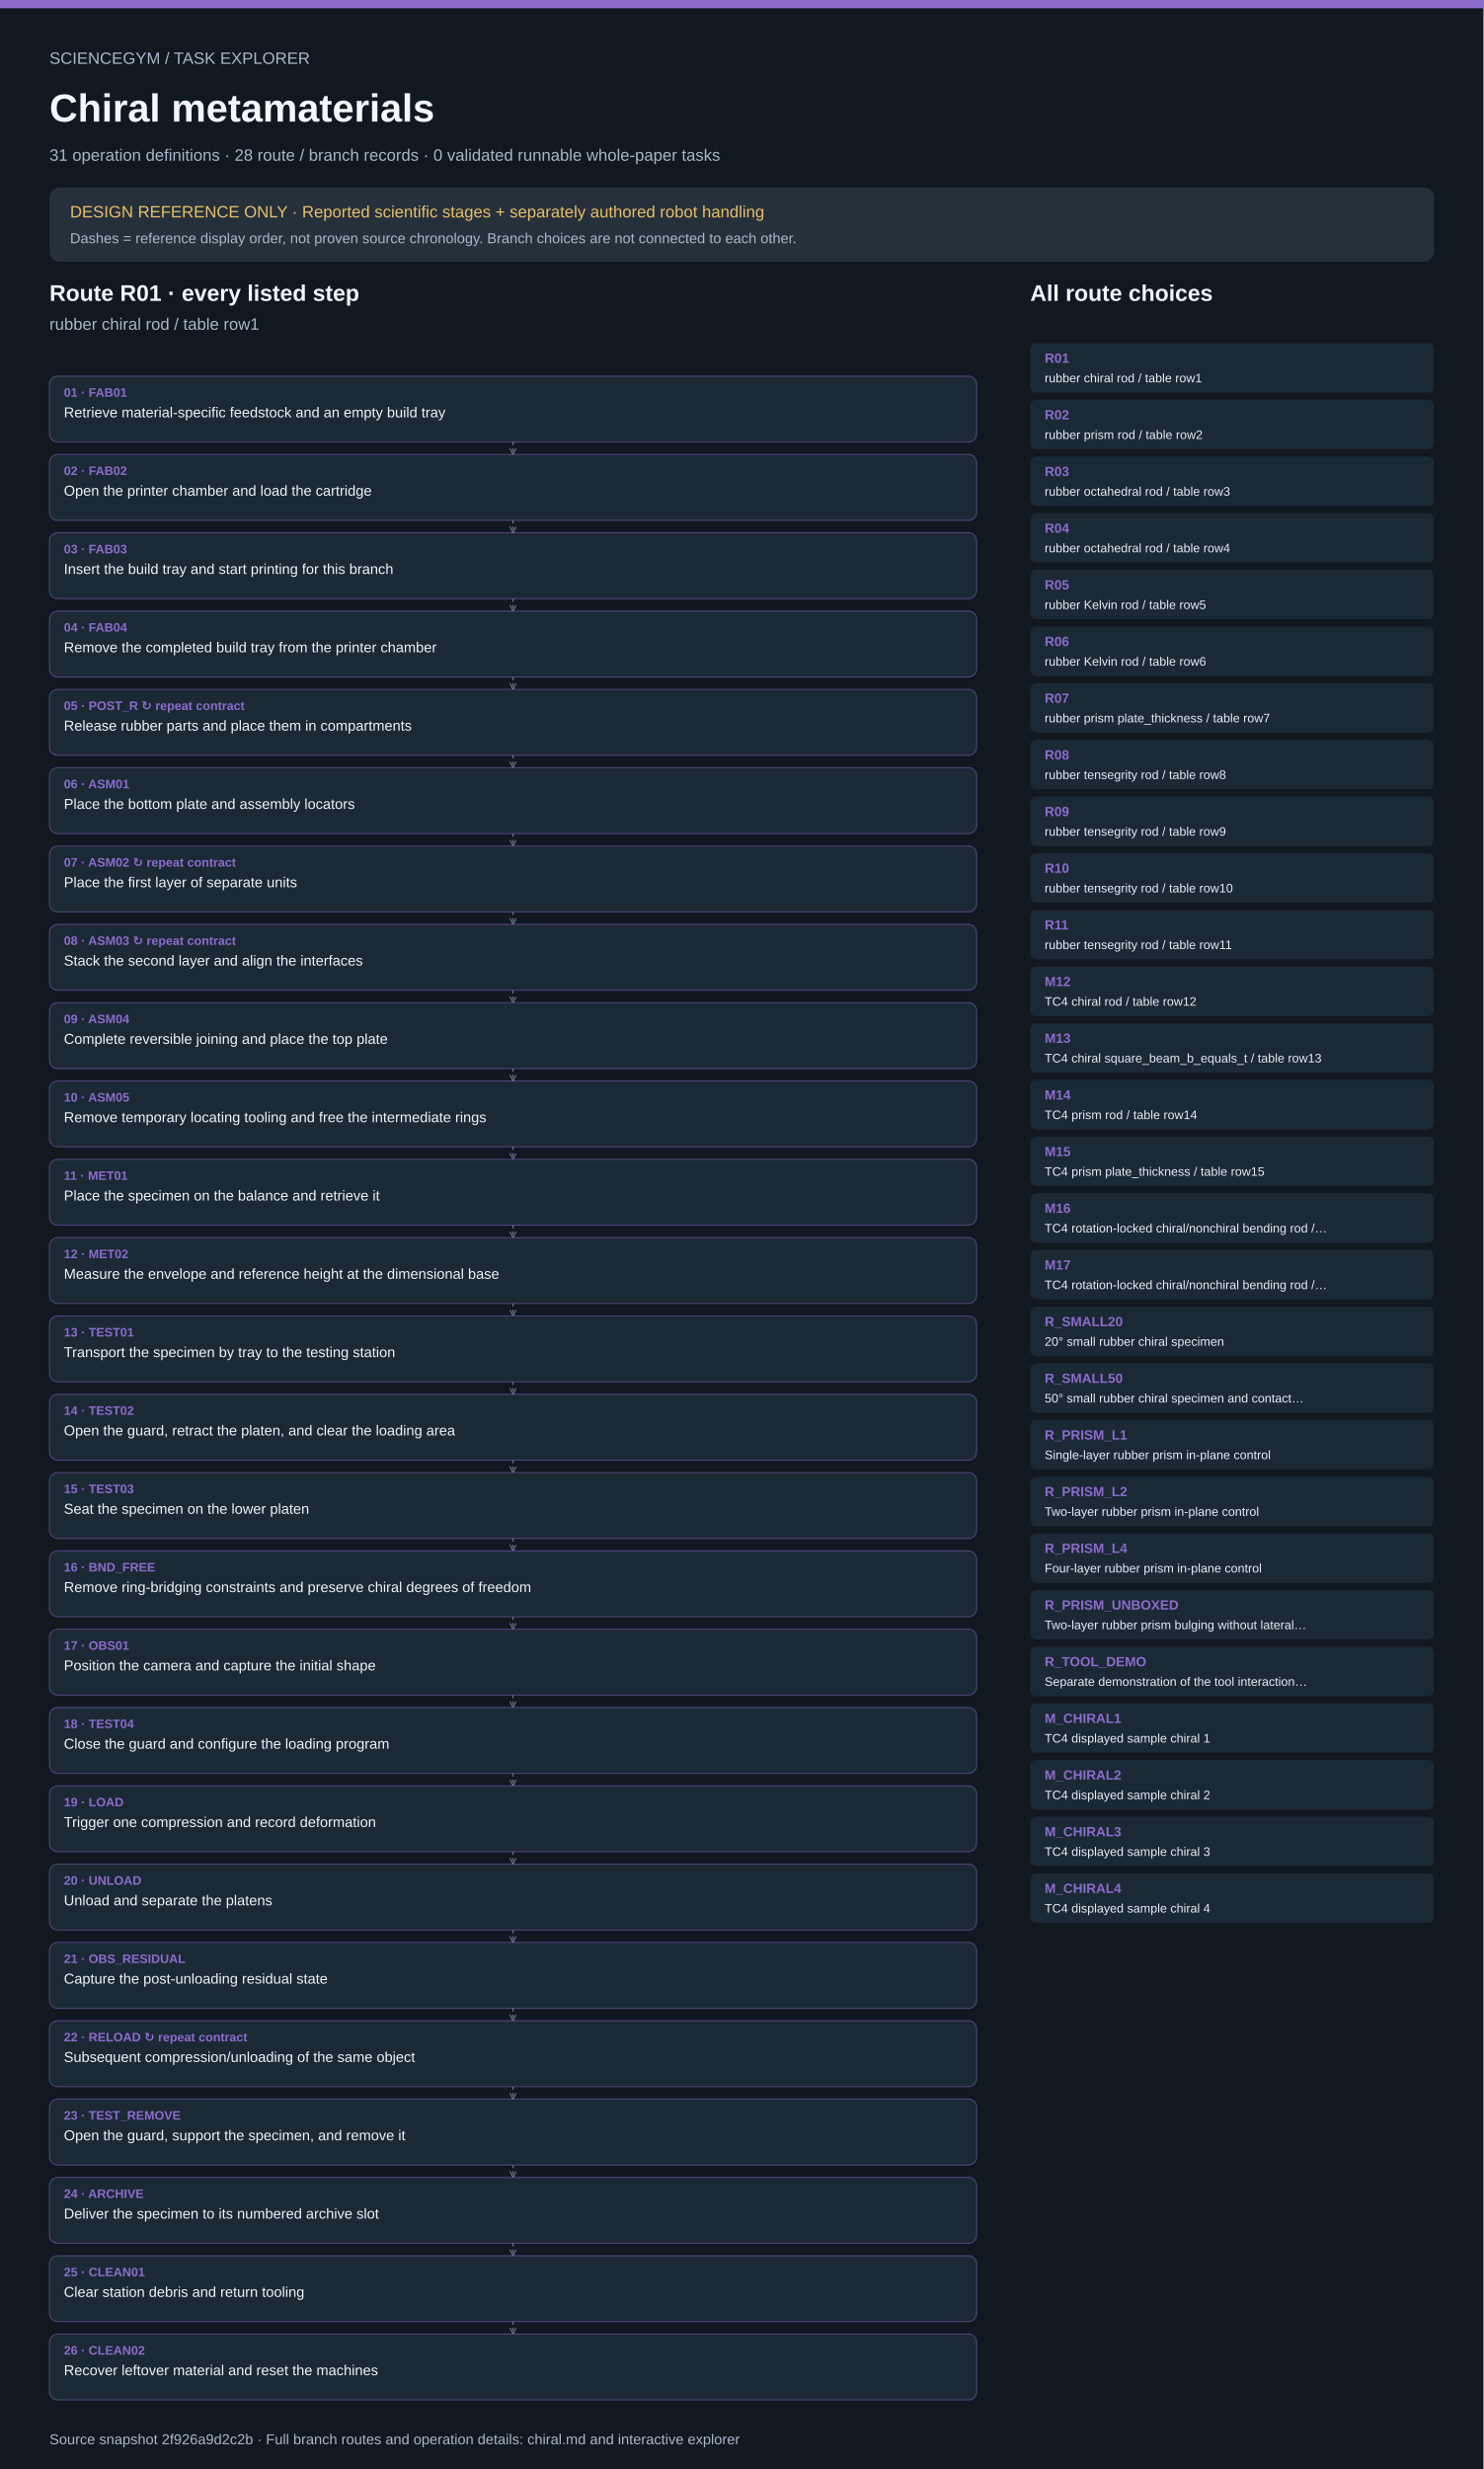
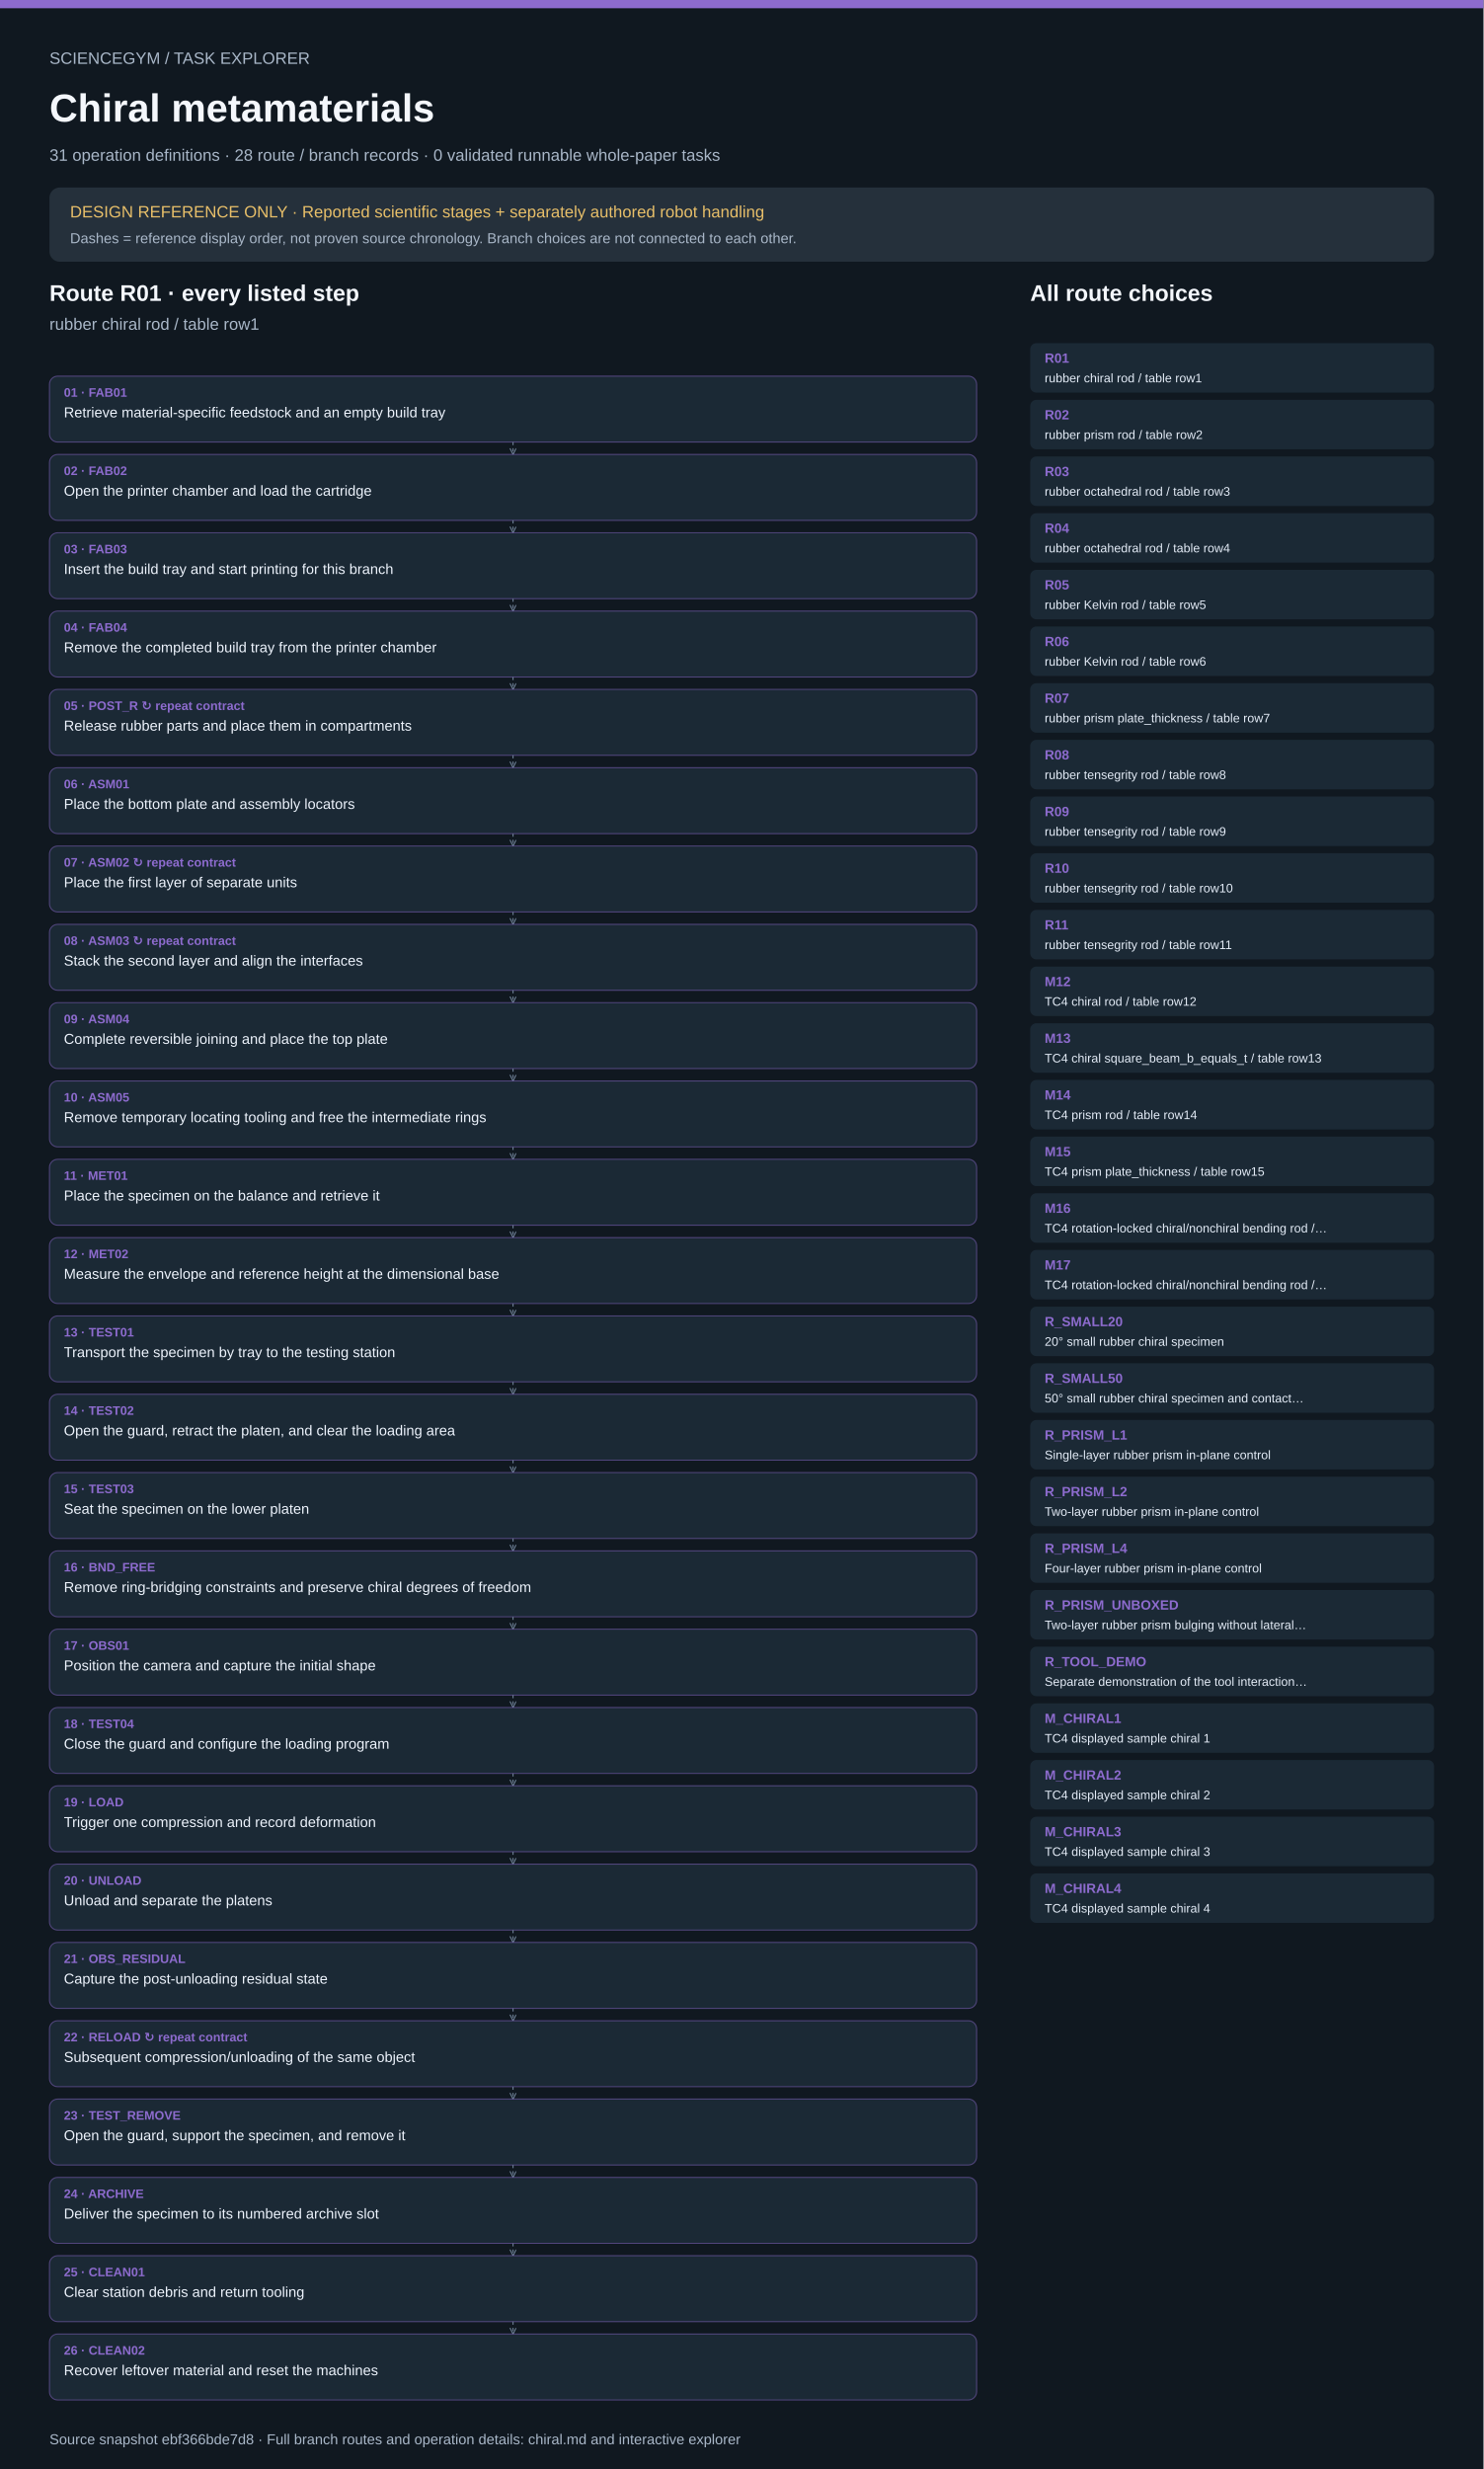
<svg xmlns="http://www.w3.org/2000/svg" width="1440" height="2396" viewBox="0 0 1440 2396" role="img" aria-labelledby="title desc">
  <defs>
    <marker id="arrow" markerWidth="8" markerHeight="8" refX="6" refY="3" orient="auto">
      <path d="M0,0 L6,3 L0,6" fill="none" stroke="#708399" />
    </marker>
  </defs>
  <style>text{font-family:Arial,sans-serif} .muted{fill:#a9b7c8;font-size:16px}.title{fill:#f4f7fc;font-weight:700}.small{fill:#a9b7c8;font-size:14px}</style>
  <rect width="1440" height="2396" fill="#101820" />
  <rect x="0" y="0" width="1440" height="8" fill="#8d6bce" />
  <text font-family="Arial, sans-serif" x="48" y="62" fill="#a9b7c8" font-size="16">SCIENCEGYM / TASK EXPLORER</text>
  <text font-family="Arial, sans-serif" x="48" y="118" font-size="38" fill="#f4f7fc" font-weight="700">Chiral metamaterials</text>
  <text font-family="Arial, sans-serif" x="48" y="156" fill="#a9b7c8" font-size="16">31 operation definitions · 28 route / branch records · 0 validated runnable whole-paper tasks</text>
  <rect x="48" y="182" width="1344" height="72" rx="10" fill="#25303b" />
  <text font-family="Arial, sans-serif" x="68" y="211" fill="#e8bf69" font-size="16">DESIGN REFERENCE ONLY · Reported scientific stages + separately authored robot handling</text>
  <text font-family="Arial, sans-serif" x="68" y="236" fill="#a9b7c8" font-size="14">Dashes = reference display order, not proven source chronology. Branch choices are not connected to each other.</text>
  <text font-family="Arial, sans-serif" x="48" y="292" fill="#f4f7fc" font-weight="700" font-size="22">Route R01 · every listed step</text>
  <text font-family="Arial, sans-serif" x="48" y="320" fill="#a9b7c8" font-size="16">rubber chiral rod / table row1</text>
  <text font-family="Arial, sans-serif" x="1000" y="292" fill="#f4f7fc" font-weight="700" font-size="22">All route choices</text>
  <rect x="1000" y="333" width="392" height="48" rx="6" fill="#1b2935" />
  <text font-family="Arial, sans-serif" x="1014" y="352" fill="#8d6bce" font-size="13" font-weight="700">R01</text>
  <text font-family="Arial, sans-serif" x="1014" y="371" fill="#e4ecf7" font-size="12">rubber chiral rod / table row1</text>
  <rect x="1000" y="388" width="392" height="48" rx="6" fill="#1b2935" />
  <text font-family="Arial, sans-serif" x="1014" y="407" fill="#8d6bce" font-size="13" font-weight="700">R02</text>
  <text font-family="Arial, sans-serif" x="1014" y="426" fill="#e4ecf7" font-size="12">rubber prism rod / table row2</text>
  <rect x="1000" y="443" width="392" height="48" rx="6" fill="#1b2935" />
  <text font-family="Arial, sans-serif" x="1014" y="462" fill="#8d6bce" font-size="13" font-weight="700">R03</text>
  <text font-family="Arial, sans-serif" x="1014" y="481" fill="#e4ecf7" font-size="12">rubber octahedral rod / table row3</text>
  <rect x="1000" y="498" width="392" height="48" rx="6" fill="#1b2935" />
  <text font-family="Arial, sans-serif" x="1014" y="517" fill="#8d6bce" font-size="13" font-weight="700">R04</text>
  <text font-family="Arial, sans-serif" x="1014" y="536" fill="#e4ecf7" font-size="12">rubber octahedral rod / table row4</text>
  <rect x="1000" y="553" width="392" height="48" rx="6" fill="#1b2935" />
  <text font-family="Arial, sans-serif" x="1014" y="572" fill="#8d6bce" font-size="13" font-weight="700">R05</text>
  <text font-family="Arial, sans-serif" x="1014" y="591" fill="#e4ecf7" font-size="12">rubber Kelvin rod / table row5</text>
  <rect x="1000" y="608" width="392" height="48" rx="6" fill="#1b2935" />
  <text font-family="Arial, sans-serif" x="1014" y="627" fill="#8d6bce" font-size="13" font-weight="700">R06</text>
  <text font-family="Arial, sans-serif" x="1014" y="646" fill="#e4ecf7" font-size="12">rubber Kelvin rod / table row6</text>
  <rect x="1000" y="663" width="392" height="48" rx="6" fill="#1b2935" />
  <text font-family="Arial, sans-serif" x="1014" y="682" fill="#8d6bce" font-size="13" font-weight="700">R07</text>
  <text font-family="Arial, sans-serif" x="1014" y="701" fill="#e4ecf7" font-size="12">rubber prism plate_thickness / table row7</text>
  <rect x="1000" y="718" width="392" height="48" rx="6" fill="#1b2935" />
  <text font-family="Arial, sans-serif" x="1014" y="737" fill="#8d6bce" font-size="13" font-weight="700">R08</text>
  <text font-family="Arial, sans-serif" x="1014" y="756" fill="#e4ecf7" font-size="12">rubber tensegrity rod / table row8</text>
  <rect x="1000" y="773" width="392" height="48" rx="6" fill="#1b2935" />
  <text font-family="Arial, sans-serif" x="1014" y="792" fill="#8d6bce" font-size="13" font-weight="700">R09</text>
  <text font-family="Arial, sans-serif" x="1014" y="811" fill="#e4ecf7" font-size="12">rubber tensegrity rod / table row9</text>
  <rect x="1000" y="828" width="392" height="48" rx="6" fill="#1b2935" />
  <text font-family="Arial, sans-serif" x="1014" y="847" fill="#8d6bce" font-size="13" font-weight="700">R10</text>
  <text font-family="Arial, sans-serif" x="1014" y="866" fill="#e4ecf7" font-size="12">rubber tensegrity rod / table row10</text>
  <rect x="1000" y="883" width="392" height="48" rx="6" fill="#1b2935" />
  <text font-family="Arial, sans-serif" x="1014" y="902" fill="#8d6bce" font-size="13" font-weight="700">R11</text>
  <text font-family="Arial, sans-serif" x="1014" y="921" fill="#e4ecf7" font-size="12">rubber tensegrity rod / table row11</text>
  <rect x="1000" y="938" width="392" height="48" rx="6" fill="#1b2935" />
  <text font-family="Arial, sans-serif" x="1014" y="957" fill="#8d6bce" font-size="13" font-weight="700">M12</text>
  <text font-family="Arial, sans-serif" x="1014" y="976" fill="#e4ecf7" font-size="12">TC4 chiral rod / table row12</text>
  <rect x="1000" y="993" width="392" height="48" rx="6" fill="#1b2935" />
  <text font-family="Arial, sans-serif" x="1014" y="1012" fill="#8d6bce" font-size="13" font-weight="700">M13</text>
  <text font-family="Arial, sans-serif" x="1014" y="1031" fill="#e4ecf7" font-size="12">TC4 chiral square_beam_b_equals_t / table row13</text>
  <rect x="1000" y="1048" width="392" height="48" rx="6" fill="#1b2935" />
  <text font-family="Arial, sans-serif" x="1014" y="1067" fill="#8d6bce" font-size="13" font-weight="700">M14</text>
  <text font-family="Arial, sans-serif" x="1014" y="1086" fill="#e4ecf7" font-size="12">TC4 prism rod / table row14</text>
  <rect x="1000" y="1103" width="392" height="48" rx="6" fill="#1b2935" />
  <text font-family="Arial, sans-serif" x="1014" y="1122" fill="#8d6bce" font-size="13" font-weight="700">M15</text>
  <text font-family="Arial, sans-serif" x="1014" y="1141" fill="#e4ecf7" font-size="12">TC4 prism plate_thickness / table row15</text>
  <rect x="1000" y="1158" width="392" height="48" rx="6" fill="#1b2935" />
  <text font-family="Arial, sans-serif" x="1014" y="1177" fill="#8d6bce" font-size="13" font-weight="700">M16</text>
  <text font-family="Arial, sans-serif" x="1014" y="1196" fill="#e4ecf7" font-size="12">TC4 rotation-locked chiral/nonchiral bending rod /…</text>
  <rect x="1000" y="1213" width="392" height="48" rx="6" fill="#1b2935" />
  <text font-family="Arial, sans-serif" x="1014" y="1232" fill="#8d6bce" font-size="13" font-weight="700">M17</text>
  <text font-family="Arial, sans-serif" x="1014" y="1251" fill="#e4ecf7" font-size="12">TC4 rotation-locked chiral/nonchiral bending rod /…</text>
  <rect x="1000" y="1268" width="392" height="48" rx="6" fill="#1b2935" />
  <text font-family="Arial, sans-serif" x="1014" y="1287" fill="#8d6bce" font-size="13" font-weight="700">R_SMALL20</text>
  <text font-family="Arial, sans-serif" x="1014" y="1306" fill="#e4ecf7" font-size="12">20° small rubber chiral specimen</text>
  <rect x="1000" y="1323" width="392" height="48" rx="6" fill="#1b2935" />
  <text font-family="Arial, sans-serif" x="1014" y="1342" fill="#8d6bce" font-size="13" font-weight="700">R_SMALL50</text>
  <text font-family="Arial, sans-serif" x="1014" y="1361" fill="#e4ecf7" font-size="12">50° small rubber chiral specimen and contact…</text>
  <rect x="1000" y="1378" width="392" height="48" rx="6" fill="#1b2935" />
  <text font-family="Arial, sans-serif" x="1014" y="1397" fill="#8d6bce" font-size="13" font-weight="700">R_PRISM_L1</text>
  <text font-family="Arial, sans-serif" x="1014" y="1416" fill="#e4ecf7" font-size="12">Single-layer rubber prism in-plane control</text>
  <rect x="1000" y="1433" width="392" height="48" rx="6" fill="#1b2935" />
  <text font-family="Arial, sans-serif" x="1014" y="1452" fill="#8d6bce" font-size="13" font-weight="700">R_PRISM_L2</text>
  <text font-family="Arial, sans-serif" x="1014" y="1471" fill="#e4ecf7" font-size="12">Two-layer rubber prism in-plane control</text>
  <rect x="1000" y="1488" width="392" height="48" rx="6" fill="#1b2935" />
  <text font-family="Arial, sans-serif" x="1014" y="1507" fill="#8d6bce" font-size="13" font-weight="700">R_PRISM_L4</text>
  <text font-family="Arial, sans-serif" x="1014" y="1526" fill="#e4ecf7" font-size="12">Four-layer rubber prism in-plane control</text>
  <rect x="1000" y="1543" width="392" height="48" rx="6" fill="#1b2935" />
  <text font-family="Arial, sans-serif" x="1014" y="1562" fill="#8d6bce" font-size="13" font-weight="700">R_PRISM_UNBOXED</text>
  <text font-family="Arial, sans-serif" x="1014" y="1581" fill="#e4ecf7" font-size="12">Two-layer rubber prism bulging without lateral…</text>
  <rect x="1000" y="1598" width="392" height="48" rx="6" fill="#1b2935" />
  <text font-family="Arial, sans-serif" x="1014" y="1617" fill="#8d6bce" font-size="13" font-weight="700">R_TOOL_DEMO</text>
  <text font-family="Arial, sans-serif" x="1014" y="1636" fill="#e4ecf7" font-size="12">Separate demonstration of the tool interaction…</text>
  <rect x="1000" y="1653" width="392" height="48" rx="6" fill="#1b2935" />
  <text font-family="Arial, sans-serif" x="1014" y="1672" fill="#8d6bce" font-size="13" font-weight="700">M_CHIRAL1</text>
  <text font-family="Arial, sans-serif" x="1014" y="1691" fill="#e4ecf7" font-size="12">TC4 displayed sample chiral 1</text>
  <rect x="1000" y="1708" width="392" height="48" rx="6" fill="#1b2935" />
  <text font-family="Arial, sans-serif" x="1014" y="1727" fill="#8d6bce" font-size="13" font-weight="700">M_CHIRAL2</text>
  <text font-family="Arial, sans-serif" x="1014" y="1746" fill="#e4ecf7" font-size="12">TC4 displayed sample chiral 2</text>
  <rect x="1000" y="1763" width="392" height="48" rx="6" fill="#1b2935" />
  <text font-family="Arial, sans-serif" x="1014" y="1782" fill="#8d6bce" font-size="13" font-weight="700">M_CHIRAL3</text>
  <text font-family="Arial, sans-serif" x="1014" y="1801" fill="#e4ecf7" font-size="12">TC4 displayed sample chiral 3</text>
  <rect x="1000" y="1818" width="392" height="48" rx="6" fill="#1b2935" />
  <text font-family="Arial, sans-serif" x="1014" y="1837" fill="#8d6bce" font-size="13" font-weight="700">M_CHIRAL4</text>
  <text font-family="Arial, sans-serif" x="1014" y="1856" fill="#e4ecf7" font-size="12">TC4 displayed sample chiral 4</text>
  <rect x="48" y="365" width="900" height="64" rx="8" fill="#1b2935" stroke="#8d6bce" stroke-opacity=".5" />
  <text font-family="Arial, sans-serif" x="62" y="385" fill="#8d6bce" font-size="12" font-weight="700">01 · FAB01</text>
  <text font-family="Arial, sans-serif" x="62" y="405" fill="#edf3fc" font-size="14">Retrieve material-specific feedstock and an empty build tray</text>
  <path d="M498,429v12" stroke="#708399" stroke-dasharray="3 3" marker-end="url(#arrow)" />
  <rect x="48" y="441" width="900" height="64" rx="8" fill="#1b2935" stroke="#8d6bce" stroke-opacity=".5" />
  <text font-family="Arial, sans-serif" x="62" y="461" fill="#8d6bce" font-size="12" font-weight="700">02 · FAB02</text>
  <text font-family="Arial, sans-serif" x="62" y="481" fill="#edf3fc" font-size="14">Open the printer chamber and load the cartridge</text>
  <path d="M498,505v12" stroke="#708399" stroke-dasharray="3 3" marker-end="url(#arrow)" />
  <rect x="48" y="517" width="900" height="64" rx="8" fill="#1b2935" stroke="#8d6bce" stroke-opacity=".5" />
  <text font-family="Arial, sans-serif" x="62" y="537" fill="#8d6bce" font-size="12" font-weight="700">03 · FAB03</text>
  <text font-family="Arial, sans-serif" x="62" y="557" fill="#edf3fc" font-size="14">Insert the build tray and start printing for this branch</text>
  <path d="M498,581v12" stroke="#708399" stroke-dasharray="3 3" marker-end="url(#arrow)" />
  <rect x="48" y="593" width="900" height="64" rx="8" fill="#1b2935" stroke="#8d6bce" stroke-opacity=".5" />
  <text font-family="Arial, sans-serif" x="62" y="613" fill="#8d6bce" font-size="12" font-weight="700">04 · FAB04</text>
  <text font-family="Arial, sans-serif" x="62" y="633" fill="#edf3fc" font-size="14">Remove the completed build tray from the printer chamber</text>
  <path d="M498,657v12" stroke="#708399" stroke-dasharray="3 3" marker-end="url(#arrow)" />
  <rect x="48" y="669" width="900" height="64" rx="8" fill="#1b2935" stroke="#8d6bce" stroke-opacity=".5" />
  <text font-family="Arial, sans-serif" x="62" y="689" fill="#8d6bce" font-size="12" font-weight="700">05 · POST_R ↻ repeat contract</text>
  <text font-family="Arial, sans-serif" x="62" y="709" fill="#edf3fc" font-size="14">Release rubber parts and place them in compartments</text>
  <path d="M498,733v12" stroke="#708399" stroke-dasharray="3 3" marker-end="url(#arrow)" />
  <rect x="48" y="745" width="900" height="64" rx="8" fill="#1b2935" stroke="#8d6bce" stroke-opacity=".5" />
  <text font-family="Arial, sans-serif" x="62" y="765" fill="#8d6bce" font-size="12" font-weight="700">06 · ASM01</text>
  <text font-family="Arial, sans-serif" x="62" y="785" fill="#edf3fc" font-size="14">Place the bottom plate and assembly locators</text>
  <path d="M498,809v12" stroke="#708399" stroke-dasharray="3 3" marker-end="url(#arrow)" />
  <rect x="48" y="821" width="900" height="64" rx="8" fill="#1b2935" stroke="#8d6bce" stroke-opacity=".5" />
  <text font-family="Arial, sans-serif" x="62" y="841" fill="#8d6bce" font-size="12" font-weight="700">07 · ASM02 ↻ repeat contract</text>
  <text font-family="Arial, sans-serif" x="62" y="861" fill="#edf3fc" font-size="14">Place the first layer of separate units</text>
  <path d="M498,885v12" stroke="#708399" stroke-dasharray="3 3" marker-end="url(#arrow)" />
  <rect x="48" y="897" width="900" height="64" rx="8" fill="#1b2935" stroke="#8d6bce" stroke-opacity=".5" />
  <text font-family="Arial, sans-serif" x="62" y="917" fill="#8d6bce" font-size="12" font-weight="700">08 · ASM03 ↻ repeat contract</text>
  <text font-family="Arial, sans-serif" x="62" y="937" fill="#edf3fc" font-size="14">Stack the second layer and align the interfaces</text>
  <path d="M498,961v12" stroke="#708399" stroke-dasharray="3 3" marker-end="url(#arrow)" />
  <rect x="48" y="973" width="900" height="64" rx="8" fill="#1b2935" stroke="#8d6bce" stroke-opacity=".5" />
  <text font-family="Arial, sans-serif" x="62" y="993" fill="#8d6bce" font-size="12" font-weight="700">09 · ASM04</text>
  <text font-family="Arial, sans-serif" x="62" y="1013" fill="#edf3fc" font-size="14">Complete reversible joining and place the top plate</text>
  <path d="M498,1037v12" stroke="#708399" stroke-dasharray="3 3" marker-end="url(#arrow)" />
  <rect x="48" y="1049" width="900" height="64" rx="8" fill="#1b2935" stroke="#8d6bce" stroke-opacity=".5" />
  <text font-family="Arial, sans-serif" x="62" y="1069" fill="#8d6bce" font-size="12" font-weight="700">10 · ASM05</text>
  <text font-family="Arial, sans-serif" x="62" y="1089" fill="#edf3fc" font-size="14">Remove temporary locating tooling and free the intermediate rings</text>
  <path d="M498,1113v12" stroke="#708399" stroke-dasharray="3 3" marker-end="url(#arrow)" />
  <rect x="48" y="1125" width="900" height="64" rx="8" fill="#1b2935" stroke="#8d6bce" stroke-opacity=".5" />
  <text font-family="Arial, sans-serif" x="62" y="1145" fill="#8d6bce" font-size="12" font-weight="700">11 · MET01</text>
  <text font-family="Arial, sans-serif" x="62" y="1165" fill="#edf3fc" font-size="14">Place the specimen on the balance and retrieve it</text>
  <path d="M498,1189v12" stroke="#708399" stroke-dasharray="3 3" marker-end="url(#arrow)" />
  <rect x="48" y="1201" width="900" height="64" rx="8" fill="#1b2935" stroke="#8d6bce" stroke-opacity=".5" />
  <text font-family="Arial, sans-serif" x="62" y="1221" fill="#8d6bce" font-size="12" font-weight="700">12 · MET02</text>
  <text font-family="Arial, sans-serif" x="62" y="1241" fill="#edf3fc" font-size="14">Measure the envelope and reference height at the dimensional base</text>
  <path d="M498,1265v12" stroke="#708399" stroke-dasharray="3 3" marker-end="url(#arrow)" />
  <rect x="48" y="1277" width="900" height="64" rx="8" fill="#1b2935" stroke="#8d6bce" stroke-opacity=".5" />
  <text font-family="Arial, sans-serif" x="62" y="1297" fill="#8d6bce" font-size="12" font-weight="700">13 · TEST01</text>
  <text font-family="Arial, sans-serif" x="62" y="1317" fill="#edf3fc" font-size="14">Transport the specimen by tray to the testing station</text>
  <path d="M498,1341v12" stroke="#708399" stroke-dasharray="3 3" marker-end="url(#arrow)" />
  <rect x="48" y="1353" width="900" height="64" rx="8" fill="#1b2935" stroke="#8d6bce" stroke-opacity=".5" />
  <text font-family="Arial, sans-serif" x="62" y="1373" fill="#8d6bce" font-size="12" font-weight="700">14 · TEST02</text>
  <text font-family="Arial, sans-serif" x="62" y="1393" fill="#edf3fc" font-size="14">Open the guard, retract the platen, and clear the loading area</text>
  <path d="M498,1417v12" stroke="#708399" stroke-dasharray="3 3" marker-end="url(#arrow)" />
  <rect x="48" y="1429" width="900" height="64" rx="8" fill="#1b2935" stroke="#8d6bce" stroke-opacity=".5" />
  <text font-family="Arial, sans-serif" x="62" y="1449" fill="#8d6bce" font-size="12" font-weight="700">15 · TEST03</text>
  <text font-family="Arial, sans-serif" x="62" y="1469" fill="#edf3fc" font-size="14">Seat the specimen on the lower platen</text>
  <path d="M498,1493v12" stroke="#708399" stroke-dasharray="3 3" marker-end="url(#arrow)" />
  <rect x="48" y="1505" width="900" height="64" rx="8" fill="#1b2935" stroke="#8d6bce" stroke-opacity=".5" />
  <text font-family="Arial, sans-serif" x="62" y="1525" fill="#8d6bce" font-size="12" font-weight="700">16 · BND_FREE</text>
  <text font-family="Arial, sans-serif" x="62" y="1545" fill="#edf3fc" font-size="14">Remove ring-bridging constraints and preserve chiral degrees of freedom</text>
  <path d="M498,1569v12" stroke="#708399" stroke-dasharray="3 3" marker-end="url(#arrow)" />
  <rect x="48" y="1581" width="900" height="64" rx="8" fill="#1b2935" stroke="#8d6bce" stroke-opacity=".5" />
  <text font-family="Arial, sans-serif" x="62" y="1601" fill="#8d6bce" font-size="12" font-weight="700">17 · OBS01</text>
  <text font-family="Arial, sans-serif" x="62" y="1621" fill="#edf3fc" font-size="14">Position the camera and capture the initial shape</text>
  <path d="M498,1645v12" stroke="#708399" stroke-dasharray="3 3" marker-end="url(#arrow)" />
  <rect x="48" y="1657" width="900" height="64" rx="8" fill="#1b2935" stroke="#8d6bce" stroke-opacity=".5" />
  <text font-family="Arial, sans-serif" x="62" y="1677" fill="#8d6bce" font-size="12" font-weight="700">18 · TEST04</text>
  <text font-family="Arial, sans-serif" x="62" y="1697" fill="#edf3fc" font-size="14">Close the guard and configure the loading program</text>
  <path d="M498,1721v12" stroke="#708399" stroke-dasharray="3 3" marker-end="url(#arrow)" />
  <rect x="48" y="1733" width="900" height="64" rx="8" fill="#1b2935" stroke="#8d6bce" stroke-opacity=".5" />
  <text font-family="Arial, sans-serif" x="62" y="1753" fill="#8d6bce" font-size="12" font-weight="700">19 · LOAD</text>
  <text font-family="Arial, sans-serif" x="62" y="1773" fill="#edf3fc" font-size="14">Trigger one compression and record deformation</text>
  <path d="M498,1797v12" stroke="#708399" stroke-dasharray="3 3" marker-end="url(#arrow)" />
  <rect x="48" y="1809" width="900" height="64" rx="8" fill="#1b2935" stroke="#8d6bce" stroke-opacity=".5" />
  <text font-family="Arial, sans-serif" x="62" y="1829" fill="#8d6bce" font-size="12" font-weight="700">20 · UNLOAD</text>
  <text font-family="Arial, sans-serif" x="62" y="1849" fill="#edf3fc" font-size="14">Unload and separate the platens</text>
  <path d="M498,1873v12" stroke="#708399" stroke-dasharray="3 3" marker-end="url(#arrow)" />
  <rect x="48" y="1885" width="900" height="64" rx="8" fill="#1b2935" stroke="#8d6bce" stroke-opacity=".5" />
  <text font-family="Arial, sans-serif" x="62" y="1905" fill="#8d6bce" font-size="12" font-weight="700">21 · OBS_RESIDUAL</text>
  <text font-family="Arial, sans-serif" x="62" y="1925" fill="#edf3fc" font-size="14">Capture the post-unloading residual state</text>
  <path d="M498,1949v12" stroke="#708399" stroke-dasharray="3 3" marker-end="url(#arrow)" />
  <rect x="48" y="1961" width="900" height="64" rx="8" fill="#1b2935" stroke="#8d6bce" stroke-opacity=".5" />
  <text font-family="Arial, sans-serif" x="62" y="1981" fill="#8d6bce" font-size="12" font-weight="700">22 · RELOAD ↻ repeat contract</text>
  <text font-family="Arial, sans-serif" x="62" y="2001" fill="#edf3fc" font-size="14">Subsequent compression/unloading of the same object</text>
  <path d="M498,2025v12" stroke="#708399" stroke-dasharray="3 3" marker-end="url(#arrow)" />
  <rect x="48" y="2037" width="900" height="64" rx="8" fill="#1b2935" stroke="#8d6bce" stroke-opacity=".5" />
  <text font-family="Arial, sans-serif" x="62" y="2057" fill="#8d6bce" font-size="12" font-weight="700">23 · TEST_REMOVE</text>
  <text font-family="Arial, sans-serif" x="62" y="2077" fill="#edf3fc" font-size="14">Open the guard, support the specimen, and remove it</text>
  <path d="M498,2101v12" stroke="#708399" stroke-dasharray="3 3" marker-end="url(#arrow)" />
  <rect x="48" y="2113" width="900" height="64" rx="8" fill="#1b2935" stroke="#8d6bce" stroke-opacity=".5" />
  <text font-family="Arial, sans-serif" x="62" y="2133" fill="#8d6bce" font-size="12" font-weight="700">24 · ARCHIVE</text>
  <text font-family="Arial, sans-serif" x="62" y="2153" fill="#edf3fc" font-size="14">Deliver the specimen to its numbered archive slot</text>
  <path d="M498,2177v12" stroke="#708399" stroke-dasharray="3 3" marker-end="url(#arrow)" />
  <rect x="48" y="2189" width="900" height="64" rx="8" fill="#1b2935" stroke="#8d6bce" stroke-opacity=".5" />
  <text font-family="Arial, sans-serif" x="62" y="2209" fill="#8d6bce" font-size="12" font-weight="700">25 · CLEAN01</text>
  <text font-family="Arial, sans-serif" x="62" y="2229" fill="#edf3fc" font-size="14">Clear station debris and return tooling</text>
  <path d="M498,2253v12" stroke="#708399" stroke-dasharray="3 3" marker-end="url(#arrow)" />
  <rect x="48" y="2265" width="900" height="64" rx="8" fill="#1b2935" stroke="#8d6bce" stroke-opacity=".5" />
  <text font-family="Arial, sans-serif" x="62" y="2285" fill="#8d6bce" font-size="12" font-weight="700">26 · CLEAN02</text>
  <text font-family="Arial, sans-serif" x="62" y="2305" fill="#edf3fc" font-size="14">Recover leftover material and reset the machines</text>
-   <text font-family="Arial, sans-serif" x="48" y="2372" fill="#a9b7c8" font-size="14">Source snapshot 2f926a9d2c2b · Full branch routes and operation details: chiral.md and interactive explorer</text>
+   <text font-family="Arial, sans-serif" x="48" y="2372" fill="#a9b7c8" font-size="14">Source snapshot ebf366bde7d8 · Full branch routes and operation details: chiral.md and interactive explorer</text>
</svg>
